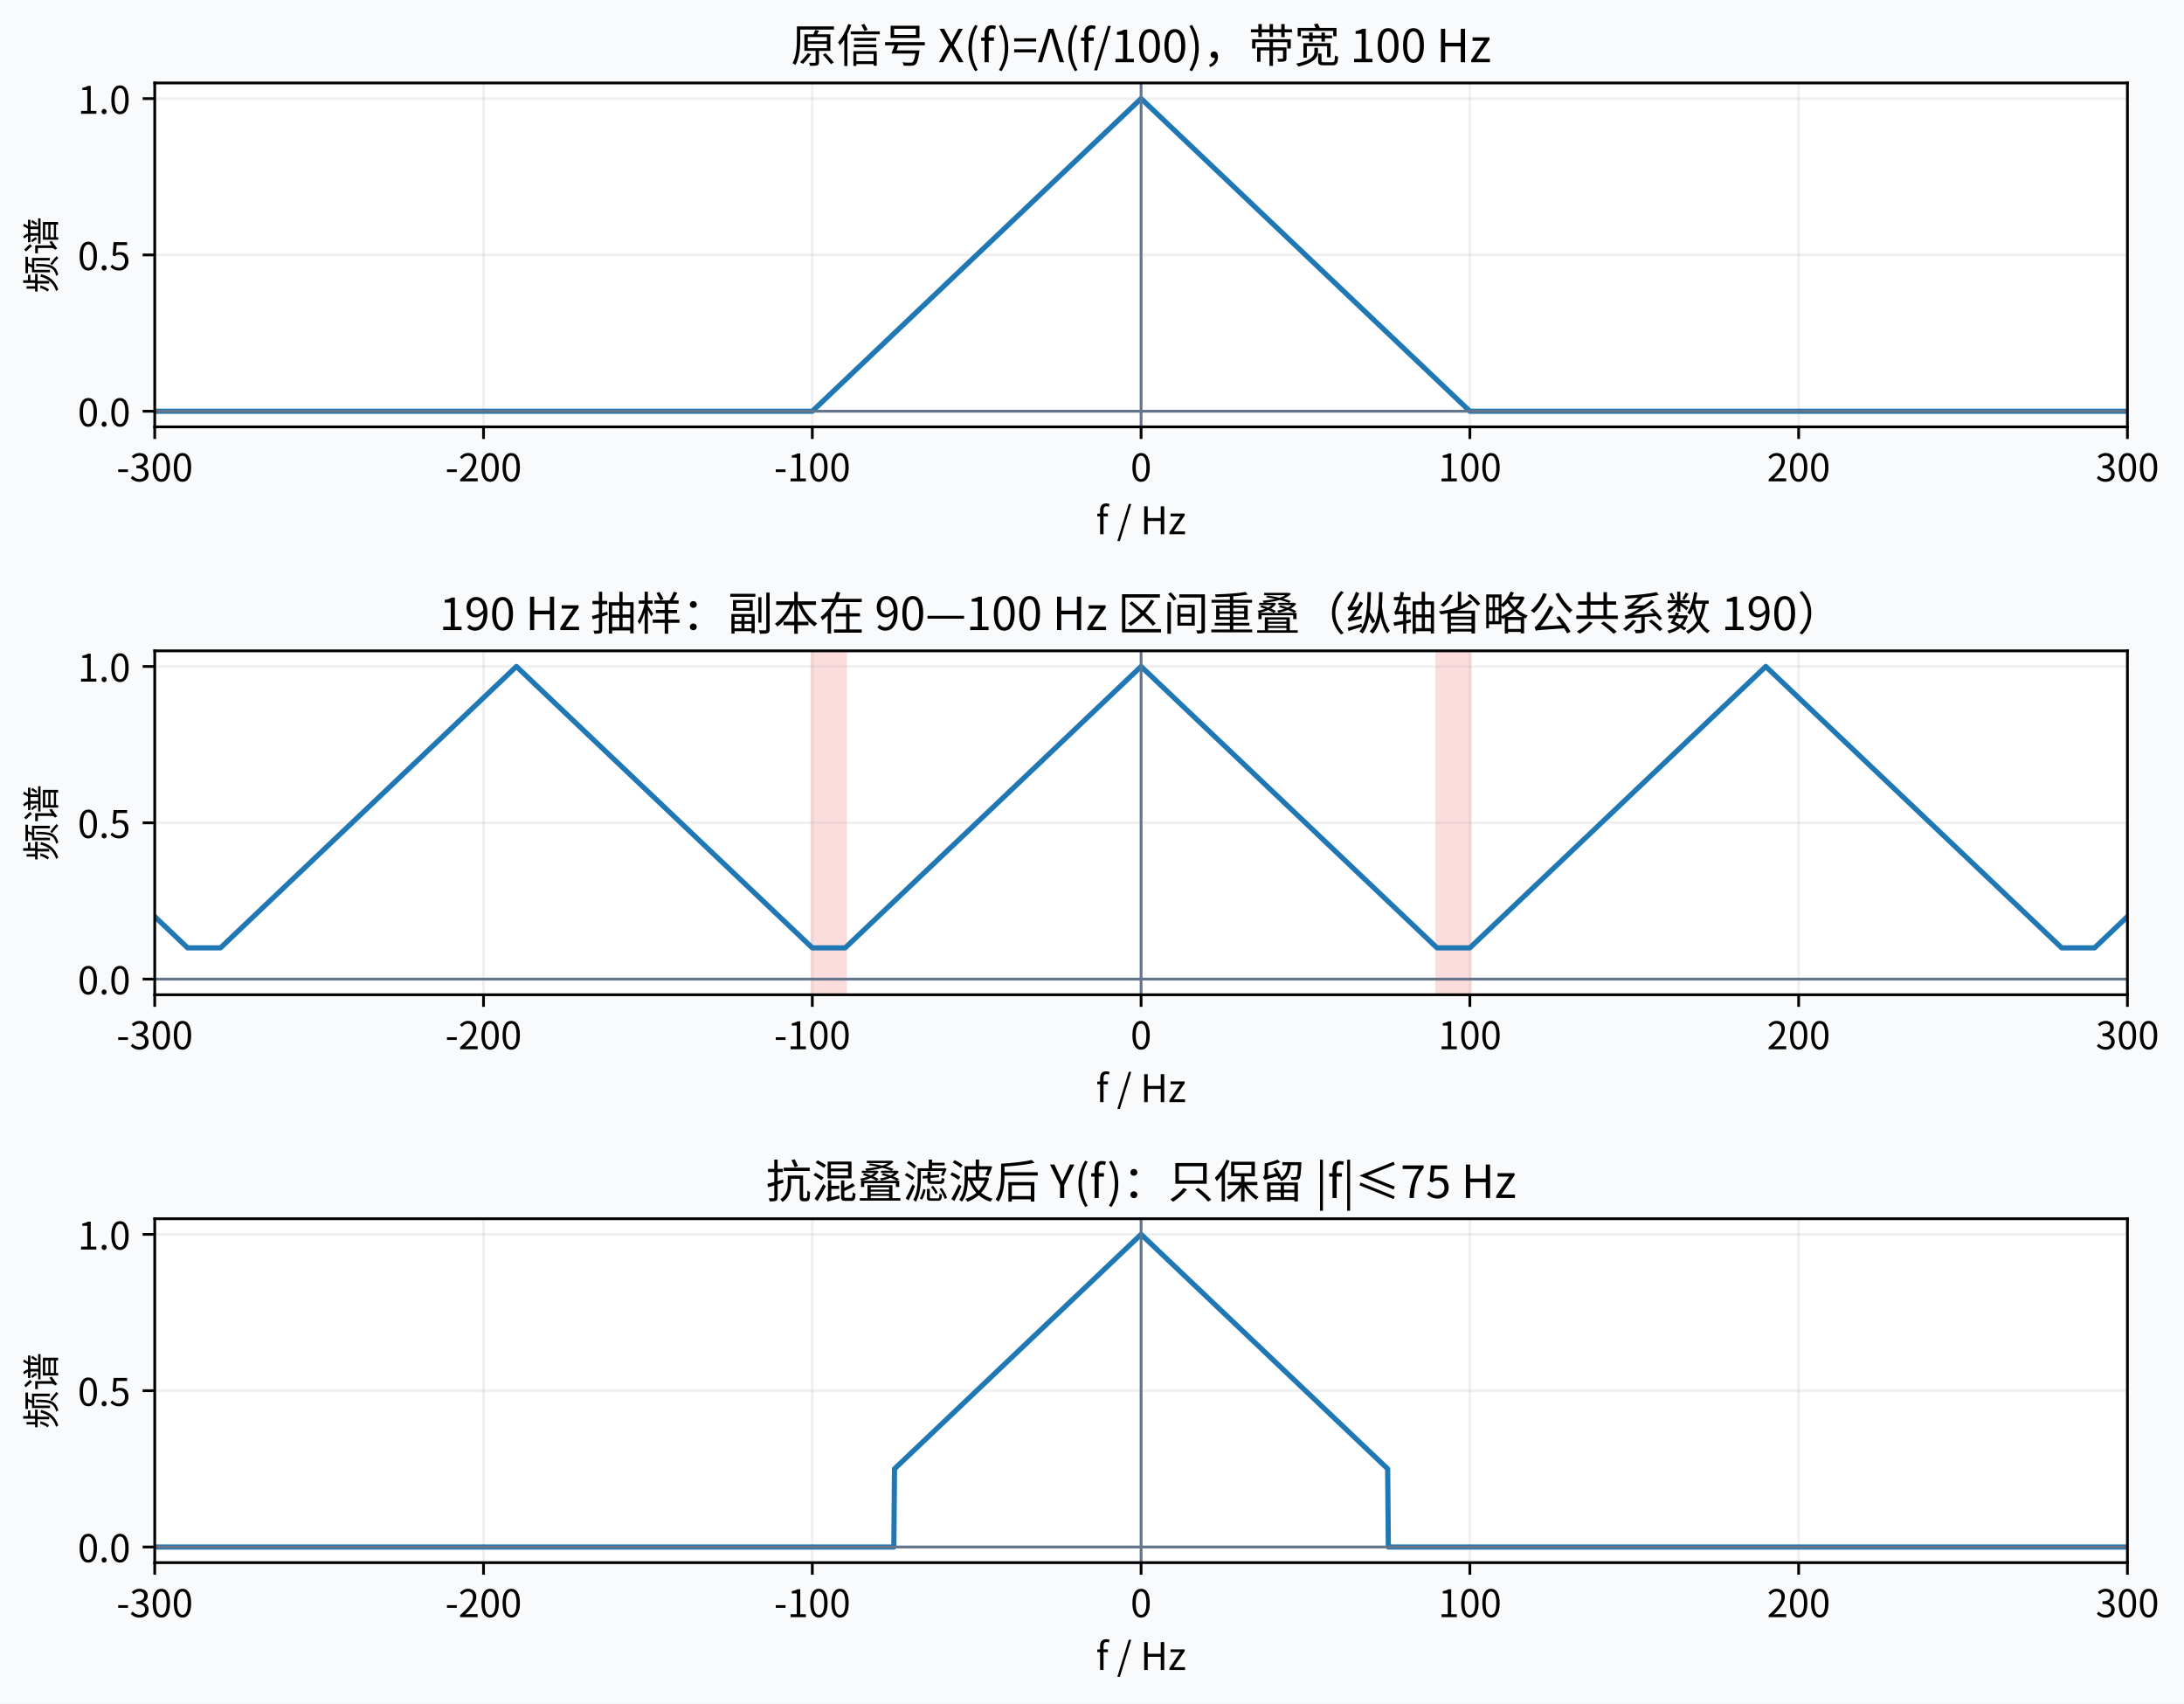
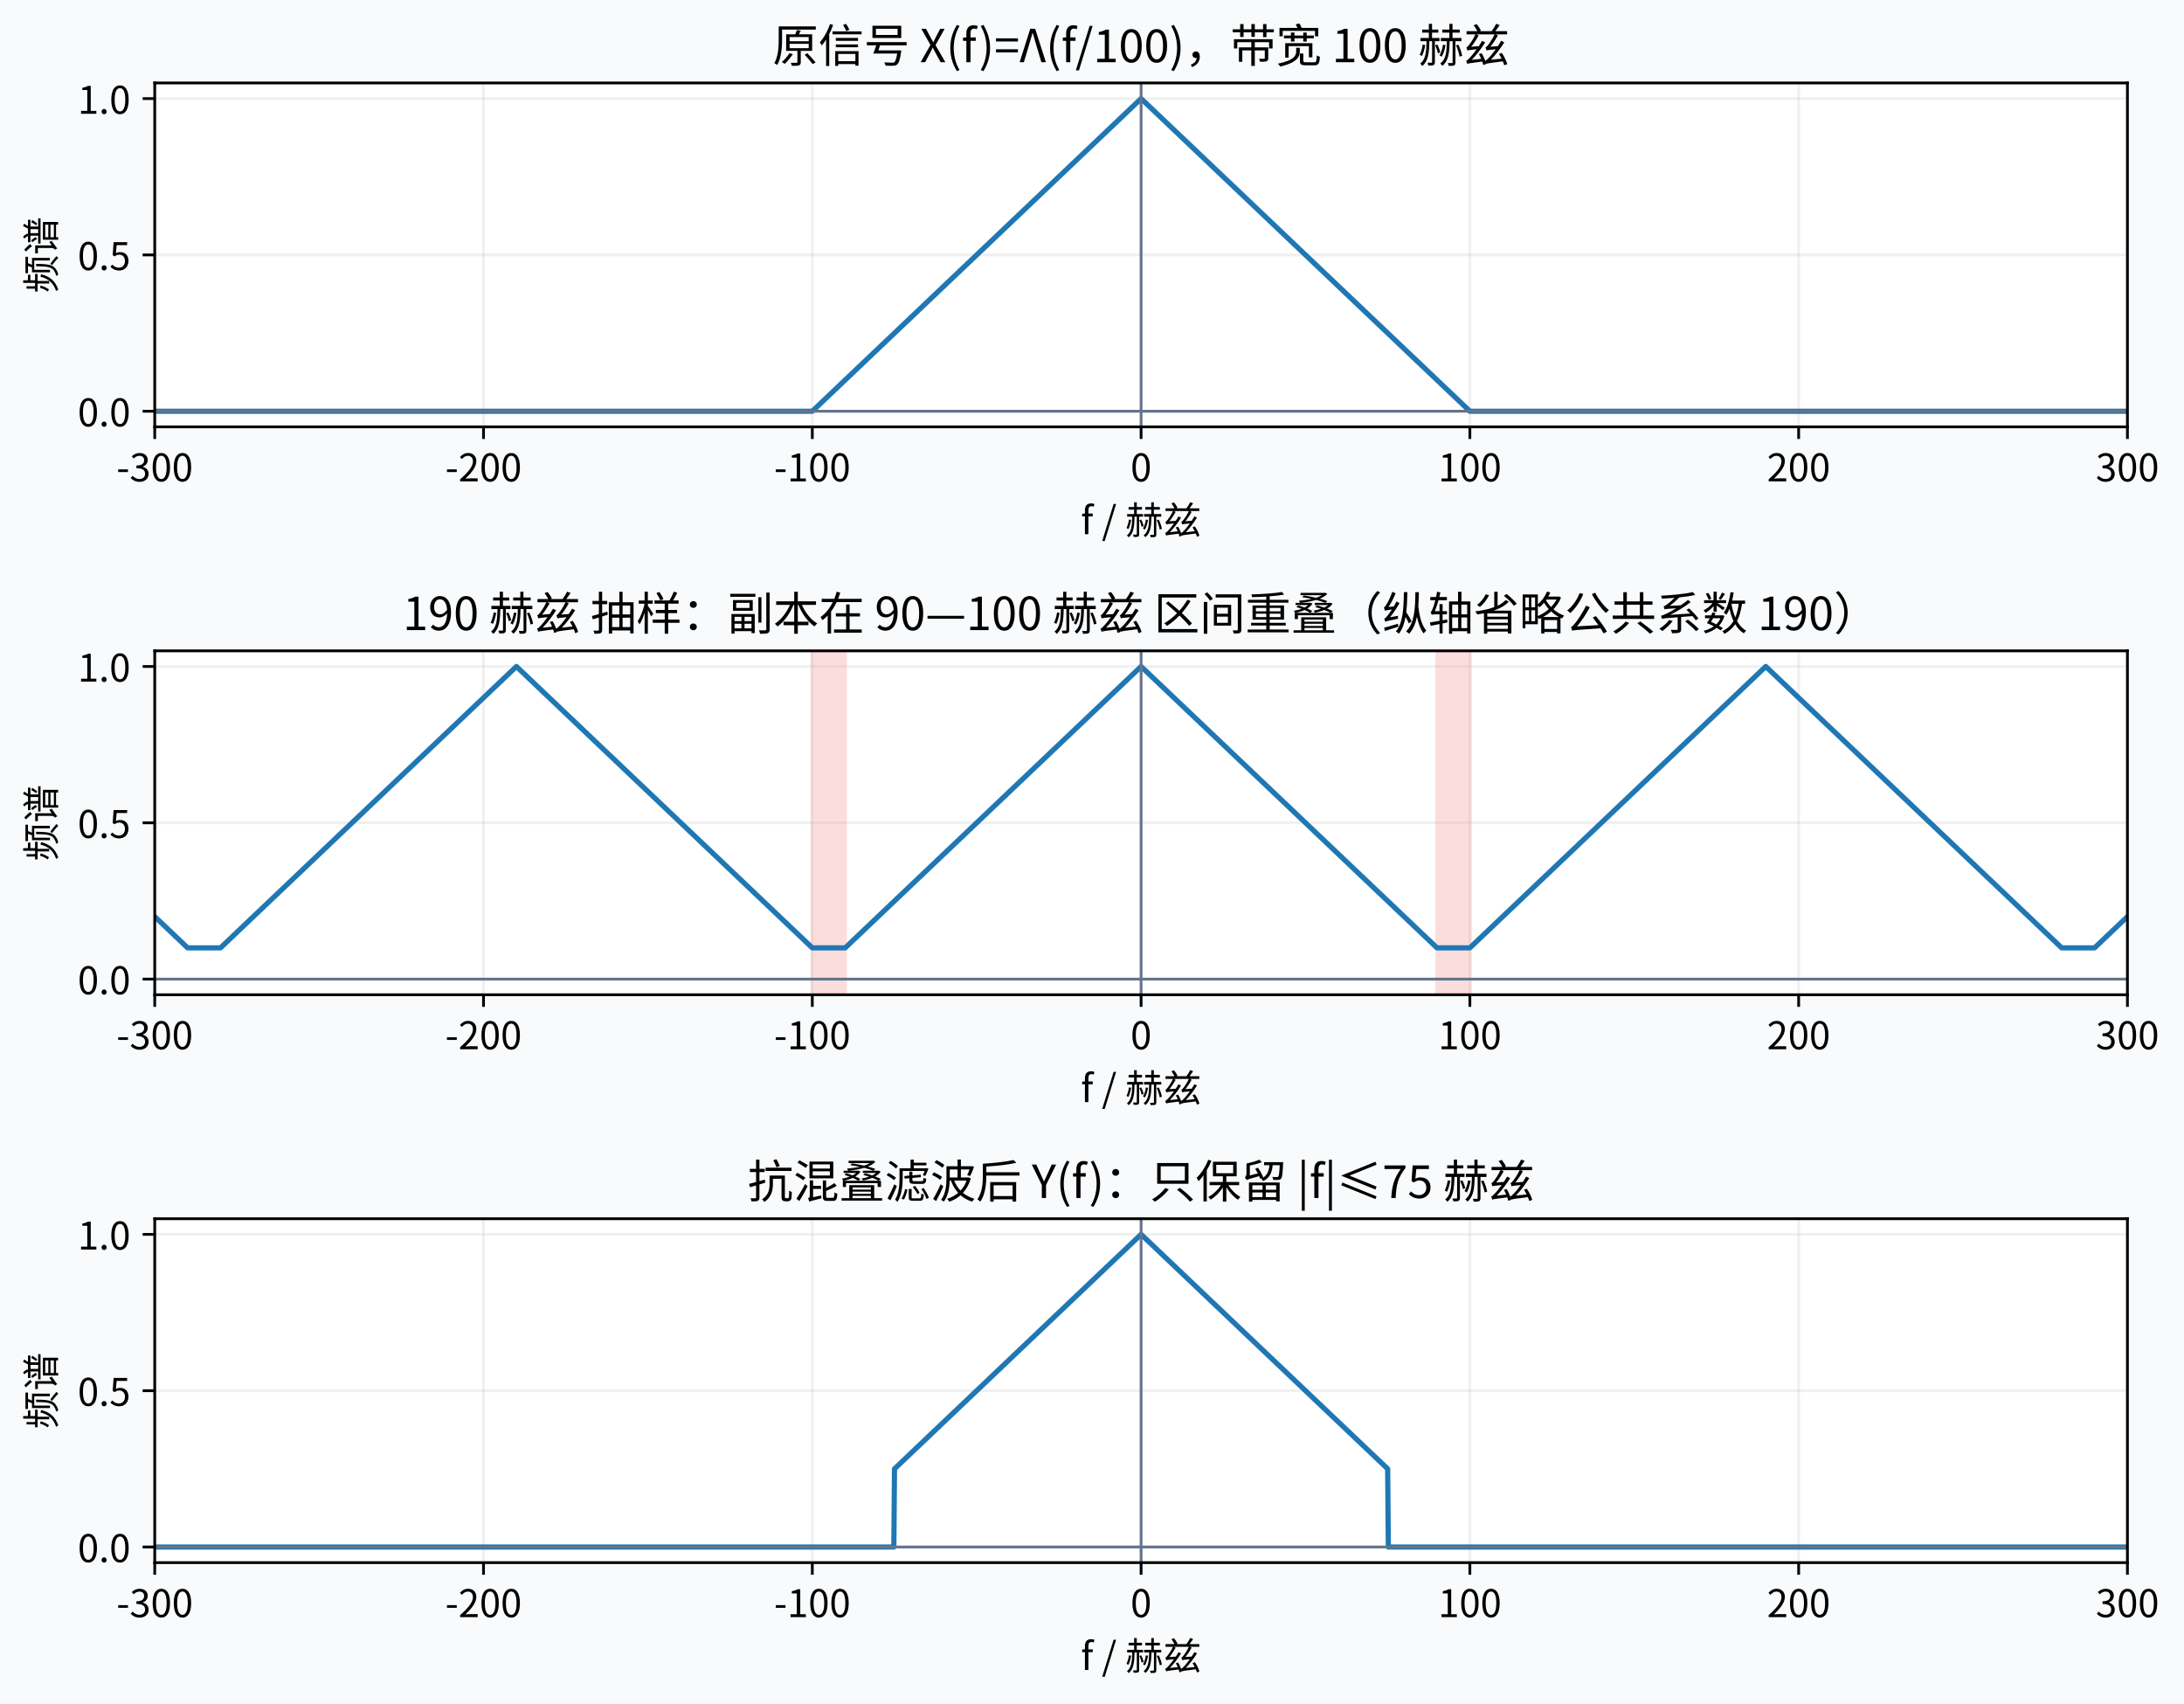
<svg xmlns="http://www.w3.org/2000/svg" xmlns:xlink="http://www.w3.org/1999/xlink" width="631.5pt" height="492.457pt" viewBox="0 0 631.5 492.457" version="1.1">
  <defs>
    <style type="text/css">*{stroke-linejoin: round; stroke-linecap: butt}</style>
  </defs>
  <g id="figure_1">
    <g id="patch_1">
      <path d="M 0 492.457  L 631.5 492.457  L 631.5 0  L 0 0  z " style="fill: #f8fafc" />
    </g>
    <g id="axes_1">
      <g id="patch_2">
        <path d="M 44.743 123.394  L 615.143 123.394  L 615.143 23.983  L 44.743 23.983  z " style="fill: #ffffff" />
      </g>
      <g id="matplotlib.axis_1">
        <g id="xtick_1">
          <g id="line2d_1">
            <path d="M 44.743 123.394  L 44.743 23.983  " clip-path="url(#pc002ea3692)" style="fill: none; stroke: #b0b0b0; stroke-opacity: 0.18; stroke-width: 0.8; stroke-linecap: square" />
          </g>
          <g id="line2d_2">
            <defs>
              <path id="mc4f6588ebc" d="M 0 0  L 0 3.5  " style="stroke: #000000; stroke-width: 0.8" />
            </defs>
            <g>
              <use xlink:href="#mc4f6588ebc" x="44.743" y="123.394" style="stroke: #000000; stroke-width: 0.8" />
            </g>
          </g>
          <g id="text_1">
            <text style="font-size: 11px; font-family: 'Noto Sans CJK SC'; text-anchor: middle" x="44.743" y="139.149" transform="rotate(-0 44.74266 139.1493)">-300</text>
          </g>
        </g>
        <g id="xtick_2">
          <g id="line2d_3">
            <path d="M 139.809 123.394  L 139.809 23.983  " clip-path="url(#pc002ea3692)" style="fill: none; stroke: #b0b0b0; stroke-opacity: 0.18; stroke-width: 0.8; stroke-linecap: square" />
          </g>
          <g id="line2d_4">
            <g>
              <use xlink:href="#mc4f6588ebc" x="139.809" y="123.394" style="stroke: #000000; stroke-width: 0.8" />
            </g>
          </g>
          <g id="text_2">
            <text style="font-size: 11px; font-family: 'Noto Sans CJK SC'; text-anchor: middle" x="139.809" y="139.149" transform="rotate(-0 139.8093 139.1493)">-200</text>
          </g>
        </g>
        <g id="xtick_3">
          <g id="line2d_5">
            <path d="M 234.876 123.394  L 234.876 23.983  " clip-path="url(#pc002ea3692)" style="fill: none; stroke: #b0b0b0; stroke-opacity: 0.18; stroke-width: 0.8; stroke-linecap: square" />
          </g>
          <g id="line2d_6">
            <g>
              <use xlink:href="#mc4f6588ebc" x="234.876" y="123.394" style="stroke: #000000; stroke-width: 0.8" />
            </g>
          </g>
          <g id="text_3">
            <text style="font-size: 11px; font-family: 'Noto Sans CJK SC'; text-anchor: middle" x="234.876" y="139.149" transform="rotate(-0 234.876 139.1493)">-100</text>
          </g>
        </g>
        <g id="xtick_4">
          <g id="line2d_7">
            <path d="M 329.943 123.394  L 329.943 23.983  " clip-path="url(#pc002ea3692)" style="fill: none; stroke: #b0b0b0; stroke-opacity: 0.18; stroke-width: 0.8; stroke-linecap: square" />
          </g>
          <g id="line2d_8">
            <g>
              <use xlink:href="#mc4f6588ebc" x="329.943" y="123.394" style="stroke: #000000; stroke-width: 0.8" />
            </g>
          </g>
          <g id="text_4">
            <text style="font-size: 11px; font-family: 'Noto Sans CJK SC'; text-anchor: middle" x="329.943" y="139.149" transform="rotate(-0 329.9427 139.1493)">0</text>
          </g>
        </g>
        <g id="xtick_5">
          <g id="line2d_9">
            <path d="M 425.009 123.394  L 425.009 23.983  " clip-path="url(#pc002ea3692)" style="fill: none; stroke: #b0b0b0; stroke-opacity: 0.18; stroke-width: 0.8; stroke-linecap: square" />
          </g>
          <g id="line2d_10">
            <g>
              <use xlink:href="#mc4f6588ebc" x="425.009" y="123.394" style="stroke: #000000; stroke-width: 0.8" />
            </g>
          </g>
          <g id="text_5">
            <text style="font-size: 11px; font-family: 'Noto Sans CJK SC'; text-anchor: middle" x="425.009" y="139.149" transform="rotate(-0 425.0093 139.1493)">100</text>
          </g>
        </g>
        <g id="xtick_6">
          <g id="line2d_11">
            <path d="M 520.076 123.394  L 520.076 23.983  " clip-path="url(#pc002ea3692)" style="fill: none; stroke: #b0b0b0; stroke-opacity: 0.18; stroke-width: 0.8; stroke-linecap: square" />
          </g>
          <g id="line2d_12">
            <g>
              <use xlink:href="#mc4f6588ebc" x="520.076" y="123.394" style="stroke: #000000; stroke-width: 0.8" />
            </g>
          </g>
          <g id="text_6">
            <text style="font-size: 11px; font-family: 'Noto Sans CJK SC'; text-anchor: middle" x="520.076" y="139.149" transform="rotate(-0 520.076 139.1493)">200</text>
          </g>
        </g>
        <g id="xtick_7">
          <g id="line2d_13">
            <path d="M 615.143 123.394  L 615.143 23.983  " clip-path="url(#pc002ea3692)" style="fill: none; stroke: #b0b0b0; stroke-opacity: 0.18; stroke-width: 0.8; stroke-linecap: square" />
          </g>
          <g id="line2d_14">
            <g>
              <use xlink:href="#mc4f6588ebc" x="615.143" y="123.394" style="stroke: #000000; stroke-width: 0.8" />
            </g>
          </g>
          <g id="text_7">
            <text style="font-size: 11px; font-family: 'Noto Sans CJK SC'; text-anchor: middle" x="615.143" y="139.149" transform="rotate(-0 615.1427 139.1493)">300</text>
          </g>
        </g>
        <g id="text_8">
-           <text style="font-size: 11px; font-family: 'Noto Sans CJK SC'; text-anchor: middle" x="329.943" y="154.424" transform="rotate(-0 329.9427 154.4243)">f / Hz</text>
+           <text style="font-size: 11px;  text-anchor: middle;font-family:'Noto Sans CJK SC','Microsoft YaHei',sans-serif" x="329.943" y="154.424" transform="rotate(-0 329.9427 154.4243)">f / 赫兹</text>
        </g>
      </g>
      <g id="matplotlib.axis_2">
        <g id="ytick_1">
          <g id="line2d_15">
            <path d="M 44.743 118.875  L 615.143 118.875  " clip-path="url(#pc002ea3692)" style="fill: none; stroke: #b0b0b0; stroke-opacity: 0.18; stroke-width: 0.8; stroke-linecap: square" />
          </g>
          <g id="line2d_16">
            <defs>
              <path id="me23ae19f19" d="M 0 0  L -3.5 0  " style="stroke: #000000; stroke-width: 0.8" />
            </defs>
            <g>
              <use xlink:href="#me23ae19f19" x="44.743" y="118.875" style="stroke: #000000; stroke-width: 0.8" />
            </g>
          </g>
          <g id="text_9">
            <text style="font-size: 11px; font-family: 'Noto Sans CJK SC'; text-anchor: end" x="37.743" y="123.253" transform="rotate(-0 37.74266 123.253)">0.0</text>
          </g>
        </g>
        <g id="ytick_2">
          <g id="line2d_17">
            <path d="M 44.743 73.688  L 615.143 73.688  " clip-path="url(#pc002ea3692)" style="fill: none; stroke: #b0b0b0; stroke-opacity: 0.18; stroke-width: 0.8; stroke-linecap: square" />
          </g>
          <g id="line2d_18">
            <g>
              <use xlink:href="#me23ae19f19" x="44.743" y="73.688" style="stroke: #000000; stroke-width: 0.8" />
            </g>
          </g>
          <g id="text_10">
            <text style="font-size: 11px; font-family: 'Noto Sans CJK SC'; text-anchor: end" x="37.743" y="78.066" transform="rotate(-0 37.74266 78.06603)">0.5</text>
          </g>
        </g>
        <g id="ytick_3">
          <g id="line2d_19">
            <path d="M 44.743 28.501  L 615.143 28.501  " clip-path="url(#pc002ea3692)" style="fill: none; stroke: #b0b0b0; stroke-opacity: 0.18; stroke-width: 0.8; stroke-linecap: square" />
          </g>
          <g id="line2d_20">
            <g>
              <use xlink:href="#me23ae19f19" x="44.743" y="28.501" style="stroke: #000000; stroke-width: 0.8" />
            </g>
          </g>
          <g id="text_11">
            <text style="font-size: 11px; font-family: 'Noto Sans CJK SC'; text-anchor: end" x="37.743" y="32.879" transform="rotate(-0 37.74266 32.8791)">1.0</text>
          </g>
        </g>
        <g id="text_12">
          <text style="font-size: 11px; font-family: 'Noto Sans CJK SC'; text-anchor: middle" x="15.955" y="73.688" transform="rotate(-90 15.95531 73.68837)">频谱</text>
        </g>
      </g>
      <g id="line2d_21">
        <path d="M 44.553 118.875  L 234.876 118.875  L 329.943 28.501  L 425.009 118.875  L 615.333 118.875  L 615.333 118.875  " clip-path="url(#pc002ea3692)" style="fill: none; stroke: #1f77b4; stroke-width: 1.5; stroke-linecap: square" />
      </g>
      <g id="line2d_22">
        <path d="M 44.743 118.875  L 615.143 118.875  " clip-path="url(#pc002ea3692)" style="fill: none; stroke: #64748b; stroke-width: 0.8; stroke-linecap: square" />
      </g>
      <g id="line2d_23">
        <path d="M 329.943 123.394  L 329.943 23.983  " clip-path="url(#pc002ea3692)" style="fill: none; stroke: #64748b; stroke-width: 0.8; stroke-linecap: square" />
      </g>
      <g id="patch_3">
        <path d="M 44.743 123.394  L 44.743 23.983  " style="fill: none; stroke: #000000; stroke-width: 0.8; stroke-linejoin: miter; stroke-linecap: square" />
      </g>
      <g id="patch_4">
        <path d="M 615.143 123.394  L 615.143 23.983  " style="fill: none; stroke: #000000; stroke-width: 0.8; stroke-linejoin: miter; stroke-linecap: square" />
      </g>
      <g id="patch_5">
        <path d="M 44.743 123.394  L 615.143 123.394  " style="fill: none; stroke: #000000; stroke-width: 0.8; stroke-linejoin: miter; stroke-linecap: square" />
      </g>
      <g id="patch_6">
        <path d="M 44.743 23.983  L 615.143 23.983  " style="fill: none; stroke: #000000; stroke-width: 0.8; stroke-linejoin: miter; stroke-linecap: square" />
      </g>
      <g id="text_13">
-         <text style="font-size: 13.2px; font-family: 'Noto Sans CJK SC'; text-anchor: middle" x="329.943" y="17.983" transform="rotate(-0 329.9427 17.98275)">原信号 X(f)=Λ(f/100)，带宽 100 Hz</text>
+         <text style="font-size: 13.2px;  text-anchor: middle;font-family:'Noto Sans CJK SC','Microsoft YaHei',sans-serif" x="329.943" y="17.983" transform="rotate(-0 329.9427 17.98275)">原信号 X(f)=Λ(f/100)，带宽 100 赫兹</text>
      </g>
    </g>
    <g id="axes_2">
      <g id="patch_7">
        <path d="M 44.743 287.55  L 615.143 287.55  L 615.143 188.139  L 44.743 188.139  z " style="fill: #ffffff" />
      </g>
      <g id="patch_8">
        <path d="M 415.503 287.55  L 425.009 287.55  L 425.009 188.139  L 415.503 188.139  z " clip-path="url(#pb81d17ec66)" style="fill: #ef4444; opacity: 0.18; stroke: #ef4444; stroke-linejoin: miter" />
      </g>
      <g id="patch_9">
        <path d="M 234.876 287.55  L 244.383 287.55  L 244.383 188.139  L 234.876 188.139  z " clip-path="url(#pb81d17ec66)" style="fill: #ef4444; opacity: 0.18; stroke: #ef4444; stroke-linejoin: miter" />
      </g>
      <g id="matplotlib.axis_3">
        <g id="xtick_8">
          <g id="line2d_24">
            <path d="M 44.743 287.55  L 44.743 188.139  " clip-path="url(#pb81d17ec66)" style="fill: none; stroke: #b0b0b0; stroke-opacity: 0.18; stroke-width: 0.8; stroke-linecap: square" />
          </g>
          <g id="line2d_25">
            <g>
              <use xlink:href="#mc4f6588ebc" x="44.743" y="287.55" style="stroke: #000000; stroke-width: 0.8" />
            </g>
          </g>
          <g id="text_14">
            <text style="font-size: 11px; font-family: 'Noto Sans CJK SC'; text-anchor: middle" x="44.743" y="303.306" transform="rotate(-0 44.74266 303.3056)">-300</text>
          </g>
        </g>
        <g id="xtick_9">
          <g id="line2d_26">
            <path d="M 139.809 287.55  L 139.809 188.139  " clip-path="url(#pb81d17ec66)" style="fill: none; stroke: #b0b0b0; stroke-opacity: 0.18; stroke-width: 0.8; stroke-linecap: square" />
          </g>
          <g id="line2d_27">
            <g>
              <use xlink:href="#mc4f6588ebc" x="139.809" y="287.55" style="stroke: #000000; stroke-width: 0.8" />
            </g>
          </g>
          <g id="text_15">
            <text style="font-size: 11px; font-family: 'Noto Sans CJK SC'; text-anchor: middle" x="139.809" y="303.306" transform="rotate(-0 139.8093 303.3056)">-200</text>
          </g>
        </g>
        <g id="xtick_10">
          <g id="line2d_28">
            <path d="M 234.876 287.55  L 234.876 188.139  " clip-path="url(#pb81d17ec66)" style="fill: none; stroke: #b0b0b0; stroke-opacity: 0.18; stroke-width: 0.8; stroke-linecap: square" />
          </g>
          <g id="line2d_29">
            <g>
              <use xlink:href="#mc4f6588ebc" x="234.876" y="287.55" style="stroke: #000000; stroke-width: 0.8" />
            </g>
          </g>
          <g id="text_16">
            <text style="font-size: 11px; font-family: 'Noto Sans CJK SC'; text-anchor: middle" x="234.876" y="303.306" transform="rotate(-0 234.876 303.3056)">-100</text>
          </g>
        </g>
        <g id="xtick_11">
          <g id="line2d_30">
            <path d="M 329.943 287.55  L 329.943 188.139  " clip-path="url(#pb81d17ec66)" style="fill: none; stroke: #b0b0b0; stroke-opacity: 0.18; stroke-width: 0.8; stroke-linecap: square" />
          </g>
          <g id="line2d_31">
            <g>
              <use xlink:href="#mc4f6588ebc" x="329.943" y="287.55" style="stroke: #000000; stroke-width: 0.8" />
            </g>
          </g>
          <g id="text_17">
            <text style="font-size: 11px; font-family: 'Noto Sans CJK SC'; text-anchor: middle" x="329.943" y="303.306" transform="rotate(-0 329.9427 303.3056)">0</text>
          </g>
        </g>
        <g id="xtick_12">
          <g id="line2d_32">
            <path d="M 425.009 287.55  L 425.009 188.139  " clip-path="url(#pb81d17ec66)" style="fill: none; stroke: #b0b0b0; stroke-opacity: 0.18; stroke-width: 0.8; stroke-linecap: square" />
          </g>
          <g id="line2d_33">
            <g>
              <use xlink:href="#mc4f6588ebc" x="425.009" y="287.55" style="stroke: #000000; stroke-width: 0.8" />
            </g>
          </g>
          <g id="text_18">
            <text style="font-size: 11px; font-family: 'Noto Sans CJK SC'; text-anchor: middle" x="425.009" y="303.306" transform="rotate(-0 425.0093 303.3056)">100</text>
          </g>
        </g>
        <g id="xtick_13">
          <g id="line2d_34">
            <path d="M 520.076 287.55  L 520.076 188.139  " clip-path="url(#pb81d17ec66)" style="fill: none; stroke: #b0b0b0; stroke-opacity: 0.18; stroke-width: 0.8; stroke-linecap: square" />
          </g>
          <g id="line2d_35">
            <g>
              <use xlink:href="#mc4f6588ebc" x="520.076" y="287.55" style="stroke: #000000; stroke-width: 0.8" />
            </g>
          </g>
          <g id="text_19">
            <text style="font-size: 11px; font-family: 'Noto Sans CJK SC'; text-anchor: middle" x="520.076" y="303.306" transform="rotate(-0 520.076 303.3056)">200</text>
          </g>
        </g>
        <g id="xtick_14">
          <g id="line2d_36">
            <path d="M 615.143 287.55  L 615.143 188.139  " clip-path="url(#pb81d17ec66)" style="fill: none; stroke: #b0b0b0; stroke-opacity: 0.18; stroke-width: 0.8; stroke-linecap: square" />
          </g>
          <g id="line2d_37">
            <g>
              <use xlink:href="#mc4f6588ebc" x="615.143" y="287.55" style="stroke: #000000; stroke-width: 0.8" />
            </g>
          </g>
          <g id="text_20">
            <text style="font-size: 11px; font-family: 'Noto Sans CJK SC'; text-anchor: middle" x="615.143" y="303.306" transform="rotate(-0 615.1427 303.3056)">300</text>
          </g>
        </g>
        <g id="text_21">
-           <text style="font-size: 11px; font-family: 'Noto Sans CJK SC'; text-anchor: middle" x="329.943" y="318.581" transform="rotate(-0 329.9427 318.5806)">f / Hz</text>
+           <text style="font-size: 11px;  text-anchor: middle;font-family:'Noto Sans CJK SC','Microsoft YaHei',sans-serif" x="329.943" y="318.581" transform="rotate(-0 329.9427 318.5806)">f / 赫兹</text>
        </g>
      </g>
      <g id="matplotlib.axis_4">
        <g id="ytick_4">
          <g id="line2d_38">
            <path d="M 44.743 283.032  L 615.143 283.032  " clip-path="url(#pb81d17ec66)" style="fill: none; stroke: #b0b0b0; stroke-opacity: 0.18; stroke-width: 0.8; stroke-linecap: square" />
          </g>
          <g id="line2d_39">
            <g>
              <use xlink:href="#me23ae19f19" x="44.743" y="283.032" style="stroke: #000000; stroke-width: 0.8" />
            </g>
          </g>
          <g id="text_22">
            <text style="font-size: 11px; font-family: 'Noto Sans CJK SC'; text-anchor: end" x="37.743" y="287.409" transform="rotate(-0 37.74266 287.4092)">0.0</text>
          </g>
        </g>
        <g id="ytick_5">
          <g id="line2d_40">
            <path d="M 44.743 237.845  L 615.143 237.845  " clip-path="url(#pb81d17ec66)" style="fill: none; stroke: #b0b0b0; stroke-opacity: 0.18; stroke-width: 0.8; stroke-linecap: square" />
          </g>
          <g id="line2d_41">
            <g>
              <use xlink:href="#me23ae19f19" x="44.743" y="237.845" style="stroke: #000000; stroke-width: 0.8" />
            </g>
          </g>
          <g id="text_23">
            <text style="font-size: 11px; font-family: 'Noto Sans CJK SC'; text-anchor: end" x="37.743" y="242.222" transform="rotate(-0 37.74266 242.2223)">0.5</text>
          </g>
        </g>
        <g id="ytick_6">
          <g id="line2d_42">
            <path d="M 44.743 192.658  L 615.143 192.658  " clip-path="url(#pb81d17ec66)" style="fill: none; stroke: #b0b0b0; stroke-opacity: 0.18; stroke-width: 0.8; stroke-linecap: square" />
          </g>
          <g id="line2d_43">
            <g>
              <use xlink:href="#me23ae19f19" x="44.743" y="192.658" style="stroke: #000000; stroke-width: 0.8" />
            </g>
          </g>
          <g id="text_24">
            <text style="font-size: 11px; font-family: 'Noto Sans CJK SC'; text-anchor: end" x="37.743" y="197.035" transform="rotate(-0 37.74266 197.0353)">1.0</text>
          </g>
        </g>
        <g id="text_25">
          <text style="font-size: 11px; font-family: 'Noto Sans CJK SC'; text-anchor: middle" x="15.955" y="237.845" transform="rotate(-90 15.95531 237.8446)">频谱</text>
        </g>
      </g>
      <g id="line2d_44">
        <path d="M 44.553 264.776  L 54.249 273.994  L 63.756 273.994  L 149.316 192.658  L 234.876 273.994  L 244.383 273.994  L 329.943 192.658  L 415.503 273.994  L 425.009 273.994  L 510.569 192.658  L 596.129 273.994  L 605.636 273.994  L 615.333 264.776  L 615.333 264.776  " clip-path="url(#pb81d17ec66)" style="fill: none; stroke: #1f77b4; stroke-width: 1.5; stroke-linecap: square" />
      </g>
      <g id="line2d_45">
        <path d="M 44.743 283.032  L 615.143 283.032  " clip-path="url(#pb81d17ec66)" style="fill: none; stroke: #64748b; stroke-width: 0.8; stroke-linecap: square" />
      </g>
      <g id="line2d_46">
        <path d="M 329.943 287.55  L 329.943 188.139  " clip-path="url(#pb81d17ec66)" style="fill: none; stroke: #64748b; stroke-width: 0.8; stroke-linecap: square" />
      </g>
      <g id="patch_10">
        <path d="M 44.743 287.55  L 44.743 188.139  " style="fill: none; stroke: #000000; stroke-width: 0.8; stroke-linejoin: miter; stroke-linecap: square" />
      </g>
      <g id="patch_11">
        <path d="M 615.143 287.55  L 615.143 188.139  " style="fill: none; stroke: #000000; stroke-width: 0.8; stroke-linejoin: miter; stroke-linecap: square" />
      </g>
      <g id="patch_12">
        <path d="M 44.743 287.55  L 615.143 287.55  " style="fill: none; stroke: #000000; stroke-width: 0.8; stroke-linejoin: miter; stroke-linecap: square" />
      </g>
      <g id="patch_13">
        <path d="M 44.743 188.139  L 615.143 188.139  " style="fill: none; stroke: #000000; stroke-width: 0.8; stroke-linejoin: miter; stroke-linecap: square" />
      </g>
      <g id="text_26">
-         <text style="font-size: 13.2px; font-family: 'Noto Sans CJK SC'; text-anchor: middle" x="329.943" y="182.139" transform="rotate(-0 329.9427 182.139)">190 Hz 抽样：副本在 90—100 Hz 区间重叠（纵轴省略公共系数 190）</text>
+         <text style="font-size: 13.2px;  text-anchor: middle;font-family:'Noto Sans CJK SC','Microsoft YaHei',sans-serif" x="329.943" y="182.139" transform="rotate(-0 329.9427 182.139)">190 赫兹 抽样：副本在 90—100 赫兹 区间重叠（纵轴省略公共系数 190）</text>
      </g>
    </g>
    <g id="axes_3">
      <g id="patch_14">
        <path d="M 44.743 451.707  L 615.143 451.707  L 615.143 352.295  L 44.743 352.295  z " style="fill: #ffffff" />
      </g>
      <g id="matplotlib.axis_5">
        <g id="xtick_15">
          <g id="line2d_47">
            <path d="M 44.743 451.707  L 44.743 352.295  " clip-path="url(#p0d97dd1220)" style="fill: none; stroke: #b0b0b0; stroke-opacity: 0.18; stroke-width: 0.8; stroke-linecap: square" />
          </g>
          <g id="line2d_48">
            <g>
              <use xlink:href="#mc4f6588ebc" x="44.743" y="451.707" style="stroke: #000000; stroke-width: 0.8" />
            </g>
          </g>
          <g id="text_27">
            <text style="font-size: 11px; font-family: 'Noto Sans CJK SC'; text-anchor: middle" x="44.743" y="467.462" transform="rotate(-0 44.74266 467.4618)">-300</text>
          </g>
        </g>
        <g id="xtick_16">
          <g id="line2d_49">
            <path d="M 139.809 451.707  L 139.809 352.295  " clip-path="url(#p0d97dd1220)" style="fill: none; stroke: #b0b0b0; stroke-opacity: 0.18; stroke-width: 0.8; stroke-linecap: square" />
          </g>
          <g id="line2d_50">
            <g>
              <use xlink:href="#mc4f6588ebc" x="139.809" y="451.707" style="stroke: #000000; stroke-width: 0.8" />
            </g>
          </g>
          <g id="text_28">
            <text style="font-size: 11px; font-family: 'Noto Sans CJK SC'; text-anchor: middle" x="139.809" y="467.462" transform="rotate(-0 139.8093 467.4618)">-200</text>
          </g>
        </g>
        <g id="xtick_17">
          <g id="line2d_51">
            <path d="M 234.876 451.707  L 234.876 352.295  " clip-path="url(#p0d97dd1220)" style="fill: none; stroke: #b0b0b0; stroke-opacity: 0.18; stroke-width: 0.8; stroke-linecap: square" />
          </g>
          <g id="line2d_52">
            <g>
              <use xlink:href="#mc4f6588ebc" x="234.876" y="451.707" style="stroke: #000000; stroke-width: 0.8" />
            </g>
          </g>
          <g id="text_29">
            <text style="font-size: 11px; font-family: 'Noto Sans CJK SC'; text-anchor: middle" x="234.876" y="467.462" transform="rotate(-0 234.876 467.4618)">-100</text>
          </g>
        </g>
        <g id="xtick_18">
          <g id="line2d_53">
            <path d="M 329.943 451.707  L 329.943 352.295  " clip-path="url(#p0d97dd1220)" style="fill: none; stroke: #b0b0b0; stroke-opacity: 0.18; stroke-width: 0.8; stroke-linecap: square" />
          </g>
          <g id="line2d_54">
            <g>
              <use xlink:href="#mc4f6588ebc" x="329.943" y="451.707" style="stroke: #000000; stroke-width: 0.8" />
            </g>
          </g>
          <g id="text_30">
            <text style="font-size: 11px; font-family: 'Noto Sans CJK SC'; text-anchor: middle" x="329.943" y="467.462" transform="rotate(-0 329.9427 467.4618)">0</text>
          </g>
        </g>
        <g id="xtick_19">
          <g id="line2d_55">
            <path d="M 425.009 451.707  L 425.009 352.295  " clip-path="url(#p0d97dd1220)" style="fill: none; stroke: #b0b0b0; stroke-opacity: 0.18; stroke-width: 0.8; stroke-linecap: square" />
          </g>
          <g id="line2d_56">
            <g>
              <use xlink:href="#mc4f6588ebc" x="425.009" y="451.707" style="stroke: #000000; stroke-width: 0.8" />
            </g>
          </g>
          <g id="text_31">
            <text style="font-size: 11px; font-family: 'Noto Sans CJK SC'; text-anchor: middle" x="425.009" y="467.462" transform="rotate(-0 425.0093 467.4618)">100</text>
          </g>
        </g>
        <g id="xtick_20">
          <g id="line2d_57">
            <path d="M 520.076 451.707  L 520.076 352.295  " clip-path="url(#p0d97dd1220)" style="fill: none; stroke: #b0b0b0; stroke-opacity: 0.18; stroke-width: 0.8; stroke-linecap: square" />
          </g>
          <g id="line2d_58">
            <g>
              <use xlink:href="#mc4f6588ebc" x="520.076" y="451.707" style="stroke: #000000; stroke-width: 0.8" />
            </g>
          </g>
          <g id="text_32">
            <text style="font-size: 11px; font-family: 'Noto Sans CJK SC'; text-anchor: middle" x="520.076" y="467.462" transform="rotate(-0 520.076 467.4618)">200</text>
          </g>
        </g>
        <g id="xtick_21">
          <g id="line2d_59">
            <path d="M 615.143 451.707  L 615.143 352.295  " clip-path="url(#p0d97dd1220)" style="fill: none; stroke: #b0b0b0; stroke-opacity: 0.18; stroke-width: 0.8; stroke-linecap: square" />
          </g>
          <g id="line2d_60">
            <g>
              <use xlink:href="#mc4f6588ebc" x="615.143" y="451.707" style="stroke: #000000; stroke-width: 0.8" />
            </g>
          </g>
          <g id="text_33">
            <text style="font-size: 11px; font-family: 'Noto Sans CJK SC'; text-anchor: middle" x="615.143" y="467.462" transform="rotate(-0 615.1427 467.4618)">300</text>
          </g>
        </g>
        <g id="text_34">
-           <text style="font-size: 11px; font-family: 'Noto Sans CJK SC'; text-anchor: middle" x="329.943" y="482.737" transform="rotate(-0 329.9427 482.7368)">f / Hz</text>
+           <text style="font-size: 11px;  text-anchor: middle;font-family:'Noto Sans CJK SC','Microsoft YaHei',sans-serif" x="329.943" y="482.737" transform="rotate(-0 329.9427 482.7368)">f / 赫兹</text>
        </g>
      </g>
      <g id="matplotlib.axis_6">
        <g id="ytick_7">
          <g id="line2d_61">
            <path d="M 44.743 447.188  L 615.143 447.188  " clip-path="url(#p0d97dd1220)" style="fill: none; stroke: #b0b0b0; stroke-opacity: 0.18; stroke-width: 0.8; stroke-linecap: square" />
          </g>
          <g id="line2d_62">
            <g>
              <use xlink:href="#me23ae19f19" x="44.743" y="447.188" style="stroke: #000000; stroke-width: 0.8" />
            </g>
          </g>
          <g id="text_35">
            <text style="font-size: 11px; font-family: 'Noto Sans CJK SC'; text-anchor: end" x="37.743" y="451.565" transform="rotate(-0 37.74266 451.5655)">0.0</text>
          </g>
        </g>
        <g id="ytick_8">
          <g id="line2d_63">
            <path d="M 44.743 402.001  L 615.143 402.001  " clip-path="url(#p0d97dd1220)" style="fill: none; stroke: #b0b0b0; stroke-opacity: 0.18; stroke-width: 0.8; stroke-linecap: square" />
          </g>
          <g id="line2d_64">
            <g>
              <use xlink:href="#me23ae19f19" x="44.743" y="402.001" style="stroke: #000000; stroke-width: 0.8" />
            </g>
          </g>
          <g id="text_36">
            <text style="font-size: 11px; font-family: 'Noto Sans CJK SC'; text-anchor: end" x="37.743" y="406.379" transform="rotate(-0 37.74266 406.3785)">0.5</text>
          </g>
        </g>
        <g id="ytick_9">
          <g id="line2d_65">
            <path d="M 44.743 356.814  L 615.143 356.814  " clip-path="url(#p0d97dd1220)" style="fill: none; stroke: #b0b0b0; stroke-opacity: 0.18; stroke-width: 0.8; stroke-linecap: square" />
          </g>
          <g id="line2d_66">
            <g>
              <use xlink:href="#me23ae19f19" x="44.743" y="356.814" style="stroke: #000000; stroke-width: 0.8" />
            </g>
          </g>
          <g id="text_37">
            <text style="font-size: 11px; font-family: 'Noto Sans CJK SC'; text-anchor: end" x="37.743" y="361.192" transform="rotate(-0 37.74266 361.1916)">1.0</text>
          </g>
        </g>
        <g id="text_38">
          <text style="font-size: 11px; font-family: 'Noto Sans CJK SC'; text-anchor: middle" x="15.955" y="402.001" transform="rotate(-90 15.95531 402.0009)">频谱</text>
        </g>
      </g>
      <g id="line2d_67">
        <path d="M 44.553 447.188  L 258.453 447.188  L 258.643 424.594  L 329.943 356.814  L 401.243 424.594  L 401.433 447.188  L 615.333 447.188  L 615.333 447.188  " clip-path="url(#p0d97dd1220)" style="fill: none; stroke: #1f77b4; stroke-width: 1.5; stroke-linecap: square" />
      </g>
      <g id="line2d_68">
        <path d="M 44.743 447.188  L 615.143 447.188  " clip-path="url(#p0d97dd1220)" style="fill: none; stroke: #64748b; stroke-width: 0.8; stroke-linecap: square" />
      </g>
      <g id="line2d_69">
        <path d="M 329.943 451.707  L 329.943 352.295  " clip-path="url(#p0d97dd1220)" style="fill: none; stroke: #64748b; stroke-width: 0.8; stroke-linecap: square" />
      </g>
      <g id="patch_15">
        <path d="M 44.743 451.707  L 44.743 352.295  " style="fill: none; stroke: #000000; stroke-width: 0.8; stroke-linejoin: miter; stroke-linecap: square" />
      </g>
      <g id="patch_16">
        <path d="M 615.143 451.707  L 615.143 352.295  " style="fill: none; stroke: #000000; stroke-width: 0.8; stroke-linejoin: miter; stroke-linecap: square" />
      </g>
      <g id="patch_17">
        <path d="M 44.743 451.707  L 615.143 451.707  " style="fill: none; stroke: #000000; stroke-width: 0.8; stroke-linejoin: miter; stroke-linecap: square" />
      </g>
      <g id="patch_18">
        <path d="M 44.743 352.295  L 615.143 352.295  " style="fill: none; stroke: #000000; stroke-width: 0.8; stroke-linejoin: miter; stroke-linecap: square" />
      </g>
      <g id="text_39">
-         <text style="font-size: 13.2px; font-family: 'Noto Sans CJK SC'; text-anchor: middle" x="329.943" y="346.295" transform="rotate(-0 329.9427 346.2953)">抗混叠滤波后 Y(f)：只保留 |f|≤75 Hz</text>
+         <text style="font-size: 13.2px;  text-anchor: middle;font-family:'Noto Sans CJK SC','Microsoft YaHei',sans-serif" x="329.943" y="346.295" transform="rotate(-0 329.9427 346.2953)">抗混叠滤波后 Y(f)：只保留 |f|≤75 赫兹</text>
      </g>
    </g>
  </g>
  <defs>
    <clipPath id="pc002ea3692">
      <rect x="44.743" y="23.983" width="570.4" height="99.411" />
    </clipPath>
    <clipPath id="pb81d17ec66">
      <rect x="44.743" y="188.139" width="570.4" height="99.411" />
    </clipPath>
    <clipPath id="p0d97dd1220">
      <rect x="44.743" y="352.295" width="570.4" height="99.411" />
    </clipPath>
  </defs>
</svg>
